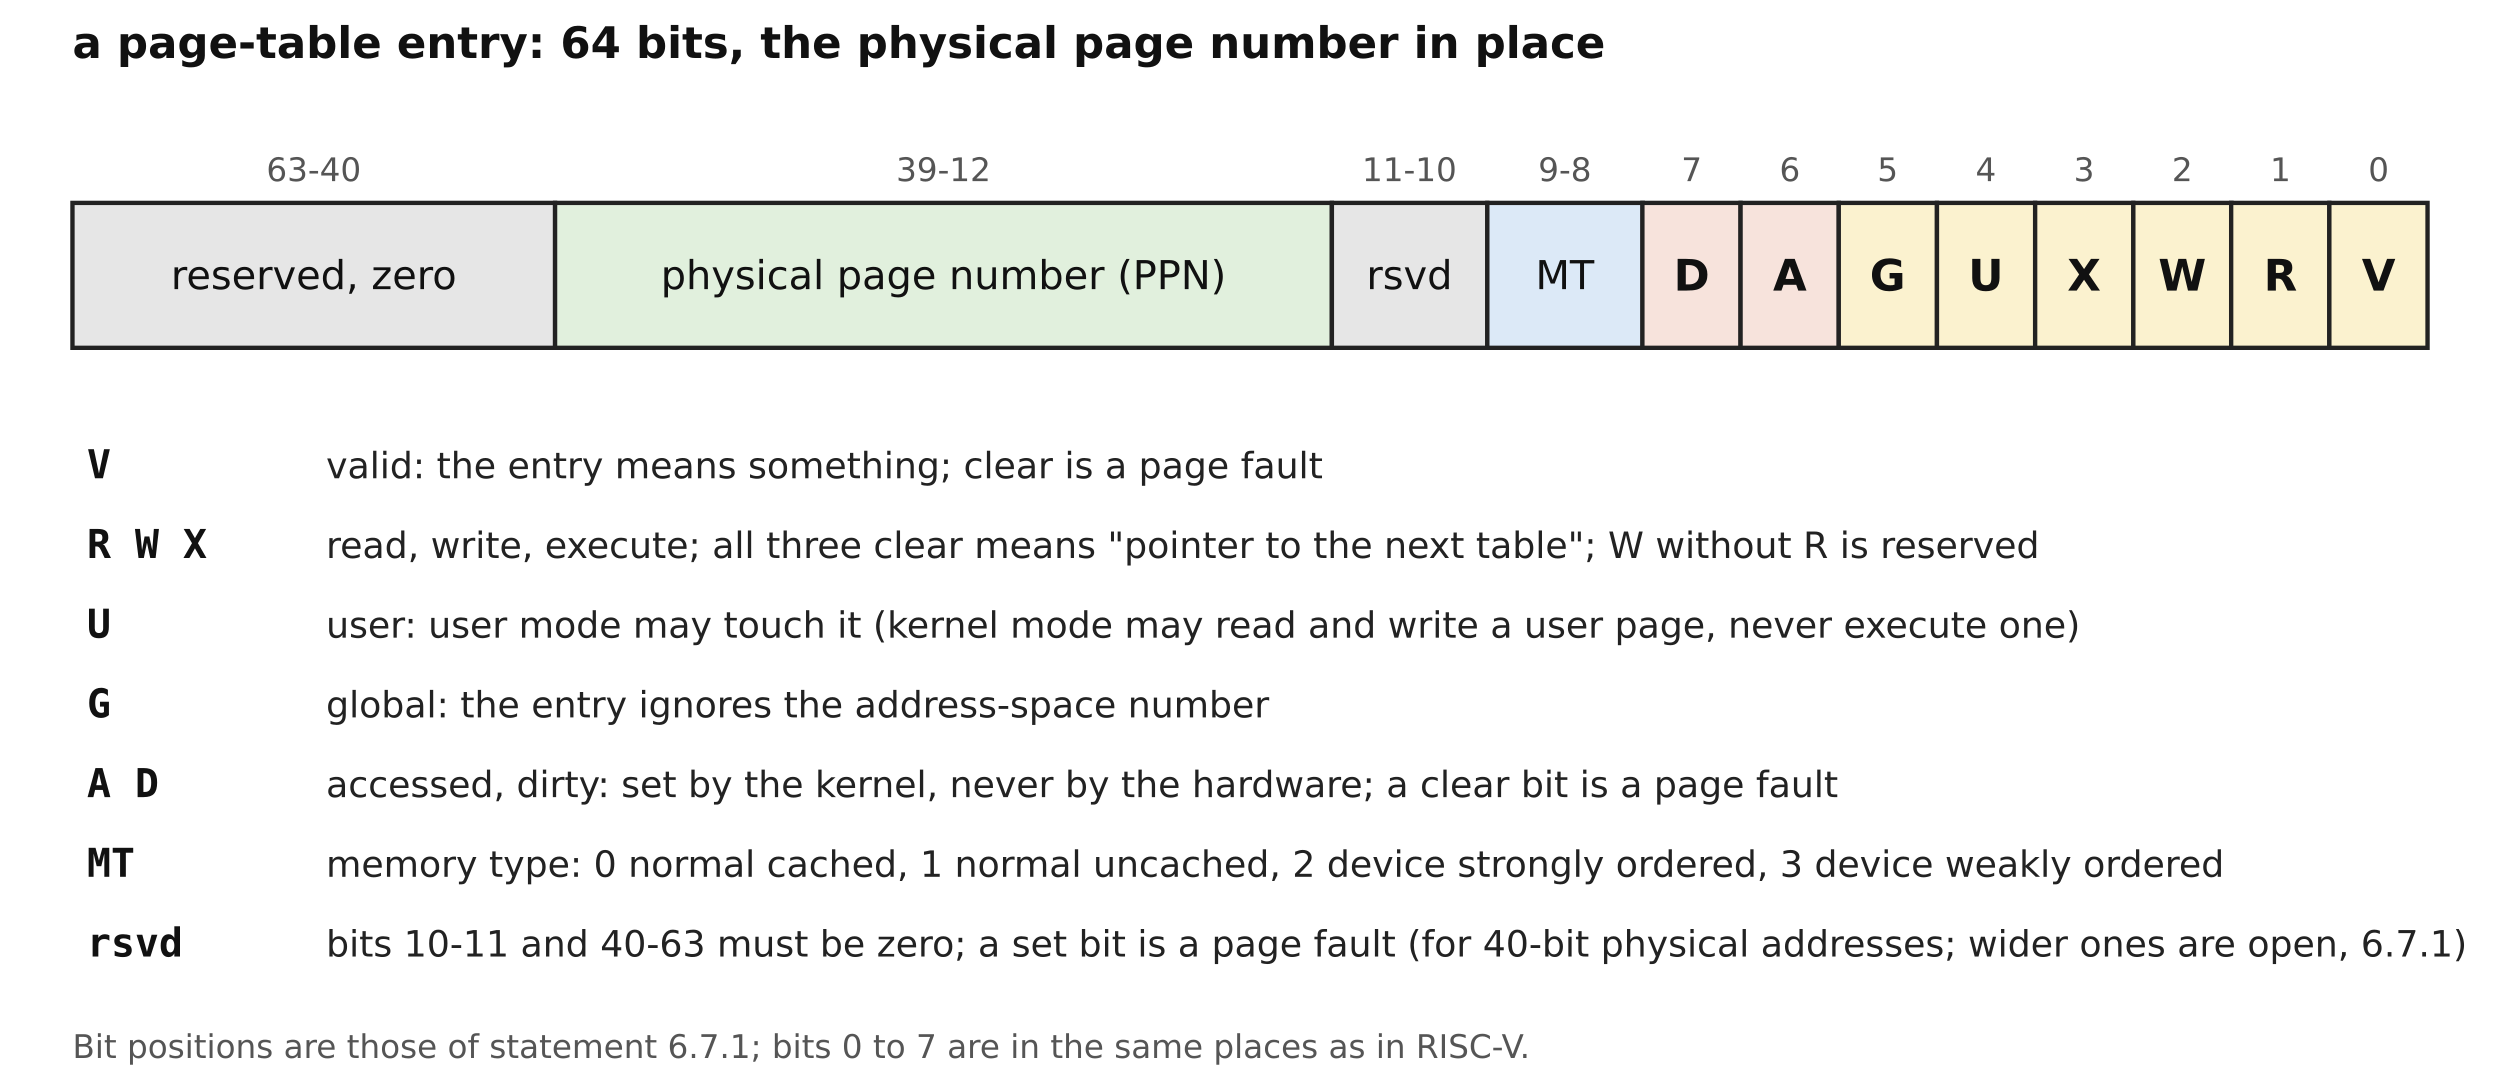
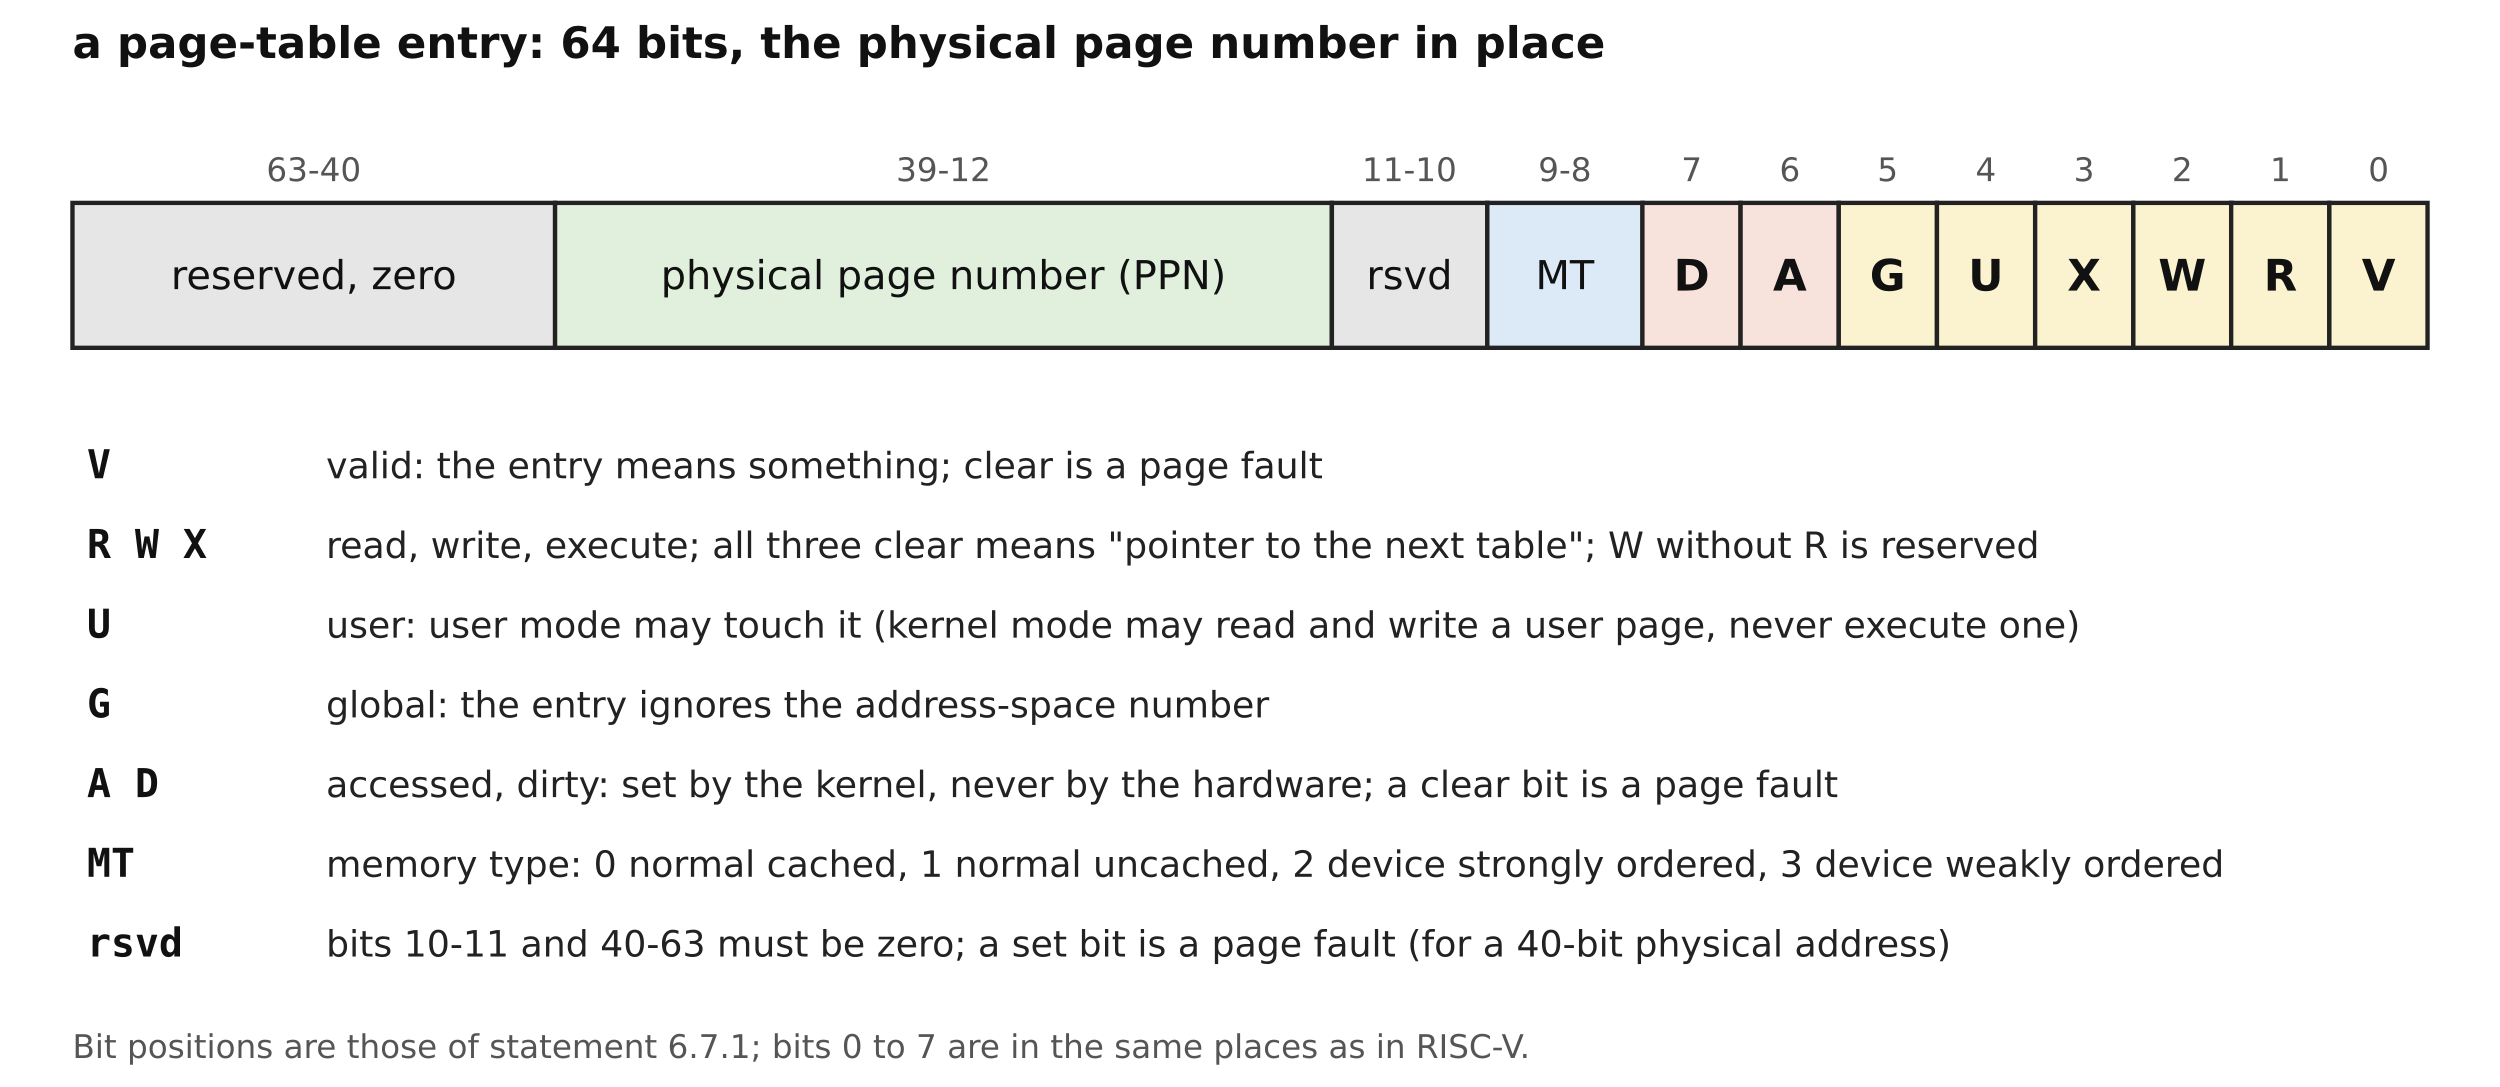
<svg xmlns="http://www.w3.org/2000/svg" width="690" height="300" viewBox="0 0 690 300" font-family="DejaVu Sans, sans-serif">
  <text x="20.0" y="16.0" font-size="12" text-anchor="start" fill="#111" font-family="DejaVu Sans, sans-serif" font-weight="bold">a page-table entry: 64 bits, the physical page number in place</text>
  <rect x="20.0" y="56.0" width="133.2" height="40.0" fill="#e6e6e6" stroke="#222" stroke-width="1.2" />
  <text x="86.6" y="79.8" font-size="11" text-anchor="middle" fill="#111" font-family="DejaVu Sans, sans-serif">reserved, zero</text>
  <text x="86.6" y="50.0" font-size="9" text-anchor="middle" fill="#555" font-family="DejaVu Sans, sans-serif">63-40</text>
  <rect x="153.2" y="56.0" width="214.4" height="40.0" fill="#e1f0dd" stroke="#222" stroke-width="1.2" />
  <text x="260.4" y="79.8" font-size="11" text-anchor="middle" fill="#111" font-family="DejaVu Sans, sans-serif">physical page number (PPN)</text>
  <text x="260.4" y="50.0" font-size="9" text-anchor="middle" fill="#555" font-family="DejaVu Sans, sans-serif">39-12</text>
  <rect x="367.6" y="56.0" width="42.9" height="40.0" fill="#e6e6e6" stroke="#222" stroke-width="1.2" />
  <text x="389.0" y="79.8" font-size="11" text-anchor="middle" fill="#111" font-family="DejaVu Sans, sans-serif">rsvd</text>
  <text x="389.0" y="50.0" font-size="9" text-anchor="middle" fill="#555" font-family="DejaVu Sans, sans-serif">11-10</text>
  <rect x="410.5" y="56.0" width="42.9" height="40.0" fill="#dce9f7" stroke="#222" stroke-width="1.2" />
  <text x="431.9" y="79.8" font-size="11" text-anchor="middle" fill="#111" font-family="DejaVu Sans, sans-serif">MT</text>
  <text x="431.9" y="50.0" font-size="9" text-anchor="middle" fill="#555" font-family="DejaVu Sans, sans-serif">9-8</text>
  <rect x="453.3" y="56.0" width="27.1" height="40.0" fill="#f7e3dc" stroke="#222" stroke-width="1.2" />
  <text x="466.9" y="80.2" font-size="12" text-anchor="middle" fill="#111" font-family="DejaVu Sans, sans-serif" font-weight="bold">D</text>
  <text x="466.9" y="50.0" font-size="9" text-anchor="middle" fill="#555" font-family="DejaVu Sans, sans-serif">7</text>
  <rect x="480.4" y="56.0" width="27.1" height="40.0" fill="#f7e3dc" stroke="#222" stroke-width="1.2" />
  <text x="494.0" y="80.2" font-size="12" text-anchor="middle" fill="#111" font-family="DejaVu Sans, sans-serif" font-weight="bold">A</text>
  <text x="494.0" y="50.0" font-size="9" text-anchor="middle" fill="#555" font-family="DejaVu Sans, sans-serif">6</text>
  <rect x="507.5" y="56.0" width="27.1" height="40.0" fill="#fbf2cf" stroke="#222" stroke-width="1.2" />
  <text x="521.0" y="80.2" font-size="12" text-anchor="middle" fill="#111" font-family="DejaVu Sans, sans-serif" font-weight="bold">G</text>
  <text x="521.0" y="50.0" font-size="9" text-anchor="middle" fill="#555" font-family="DejaVu Sans, sans-serif">5</text>
  <rect x="534.6" y="56.0" width="27.1" height="40.0" fill="#fbf2cf" stroke="#222" stroke-width="1.2" />
  <text x="548.1" y="80.2" font-size="12" text-anchor="middle" fill="#111" font-family="DejaVu Sans, sans-serif" font-weight="bold">U</text>
  <text x="548.1" y="50.0" font-size="9" text-anchor="middle" fill="#555" font-family="DejaVu Sans, sans-serif">4</text>
  <rect x="561.7" y="56.0" width="27.1" height="40.0" fill="#fbf2cf" stroke="#222" stroke-width="1.2" />
  <text x="575.2" y="80.2" font-size="12" text-anchor="middle" fill="#111" font-family="DejaVu Sans, sans-serif" font-weight="bold">X</text>
  <text x="575.2" y="50.0" font-size="9" text-anchor="middle" fill="#555" font-family="DejaVu Sans, sans-serif">3</text>
  <rect x="588.8" y="56.0" width="27.1" height="40.0" fill="#fbf2cf" stroke="#222" stroke-width="1.2" />
  <text x="602.3" y="80.2" font-size="12" text-anchor="middle" fill="#111" font-family="DejaVu Sans, sans-serif" font-weight="bold">W</text>
  <text x="602.3" y="50.0" font-size="9" text-anchor="middle" fill="#555" font-family="DejaVu Sans, sans-serif">2</text>
  <rect x="615.8" y="56.0" width="27.1" height="40.0" fill="#fbf2cf" stroke="#222" stroke-width="1.2" />
  <text x="629.4" y="80.2" font-size="12" text-anchor="middle" fill="#111" font-family="DejaVu Sans, sans-serif" font-weight="bold">R</text>
  <text x="629.4" y="50.0" font-size="9" text-anchor="middle" fill="#555" font-family="DejaVu Sans, sans-serif">1</text>
  <rect x="642.9" y="56.0" width="27.1" height="40.0" fill="#fbf2cf" stroke="#222" stroke-width="1.2" />
  <text x="656.5" y="80.2" font-size="12" text-anchor="middle" fill="#111" font-family="DejaVu Sans, sans-serif" font-weight="bold">V</text>
  <text x="656.5" y="50.0" font-size="9" text-anchor="middle" fill="#555" font-family="DejaVu Sans, sans-serif">0</text>
  <text x="24.0" y="132.0" font-size="11" text-anchor="start" fill="#111" font-family="DejaVu Sans Mono, monospace" font-weight="bold">V</text>
  <text x="90.0" y="132.0" font-size="10" text-anchor="start" fill="#222" font-family="DejaVu Sans, sans-serif">valid: the entry means something; clear is a page fault</text>
  <text x="24.0" y="154.0" font-size="11" text-anchor="start" fill="#111" font-family="DejaVu Sans Mono, monospace" font-weight="bold">R W X</text>
  <text x="90.0" y="154.0" font-size="10" text-anchor="start" fill="#222" font-family="DejaVu Sans, sans-serif">read, write, execute; all three clear means "pointer to the next table"; W without R is reserved</text>
  <text x="24.0" y="176.0" font-size="11" text-anchor="start" fill="#111" font-family="DejaVu Sans Mono, monospace" font-weight="bold">U</text>
  <text x="90.0" y="176.0" font-size="10" text-anchor="start" fill="#222" font-family="DejaVu Sans, sans-serif">user: user mode may touch it (kernel mode may read and write a user page, never execute one)</text>
  <text x="24.0" y="198.0" font-size="11" text-anchor="start" fill="#111" font-family="DejaVu Sans Mono, monospace" font-weight="bold">G</text>
  <text x="90.0" y="198.0" font-size="10" text-anchor="start" fill="#222" font-family="DejaVu Sans, sans-serif">global: the entry ignores the address-space number</text>
  <text x="24.0" y="220.0" font-size="11" text-anchor="start" fill="#111" font-family="DejaVu Sans Mono, monospace" font-weight="bold">A  D</text>
  <text x="90.0" y="220.0" font-size="10" text-anchor="start" fill="#222" font-family="DejaVu Sans, sans-serif">accessed, dirty: set by the kernel, never by the hardware; a clear bit is a page fault</text>
  <text x="24.0" y="242.0" font-size="11" text-anchor="start" fill="#111" font-family="DejaVu Sans Mono, monospace" font-weight="bold">MT</text>
  <text x="90.0" y="242.0" font-size="10" text-anchor="start" fill="#222" font-family="DejaVu Sans, sans-serif">memory type: 0 normal cached, 1 normal uncached, 2 device strongly ordered, 3 device weakly ordered</text>
  <text x="24.0" y="264.0" font-size="11" text-anchor="start" fill="#111" font-family="DejaVu Sans Mono, monospace" font-weight="bold">rsvd</text>
-   <text x="90.0" y="264.0" font-size="10" text-anchor="start" fill="#222" font-family="DejaVu Sans, sans-serif">bits 10-11 and 40-63 must be zero; a set bit is a page fault (for 40-bit physical addresses; wider ones are open, 6.7.1)</text>
+   <text x="90.0" y="264.0" font-size="10" text-anchor="start" fill="#222" font-family="DejaVu Sans, sans-serif">bits 10-11 and 40-63 must be zero; a set bit is a page fault (for a 40-bit physical address)</text>
  <text x="20.0" y="292.0" font-size="9" text-anchor="start" fill="#555" font-family="DejaVu Sans, sans-serif">Bit positions are those of statement 6.7.1; bits 0 to 7 are in the same places as in RISC-V.</text>
</svg>
